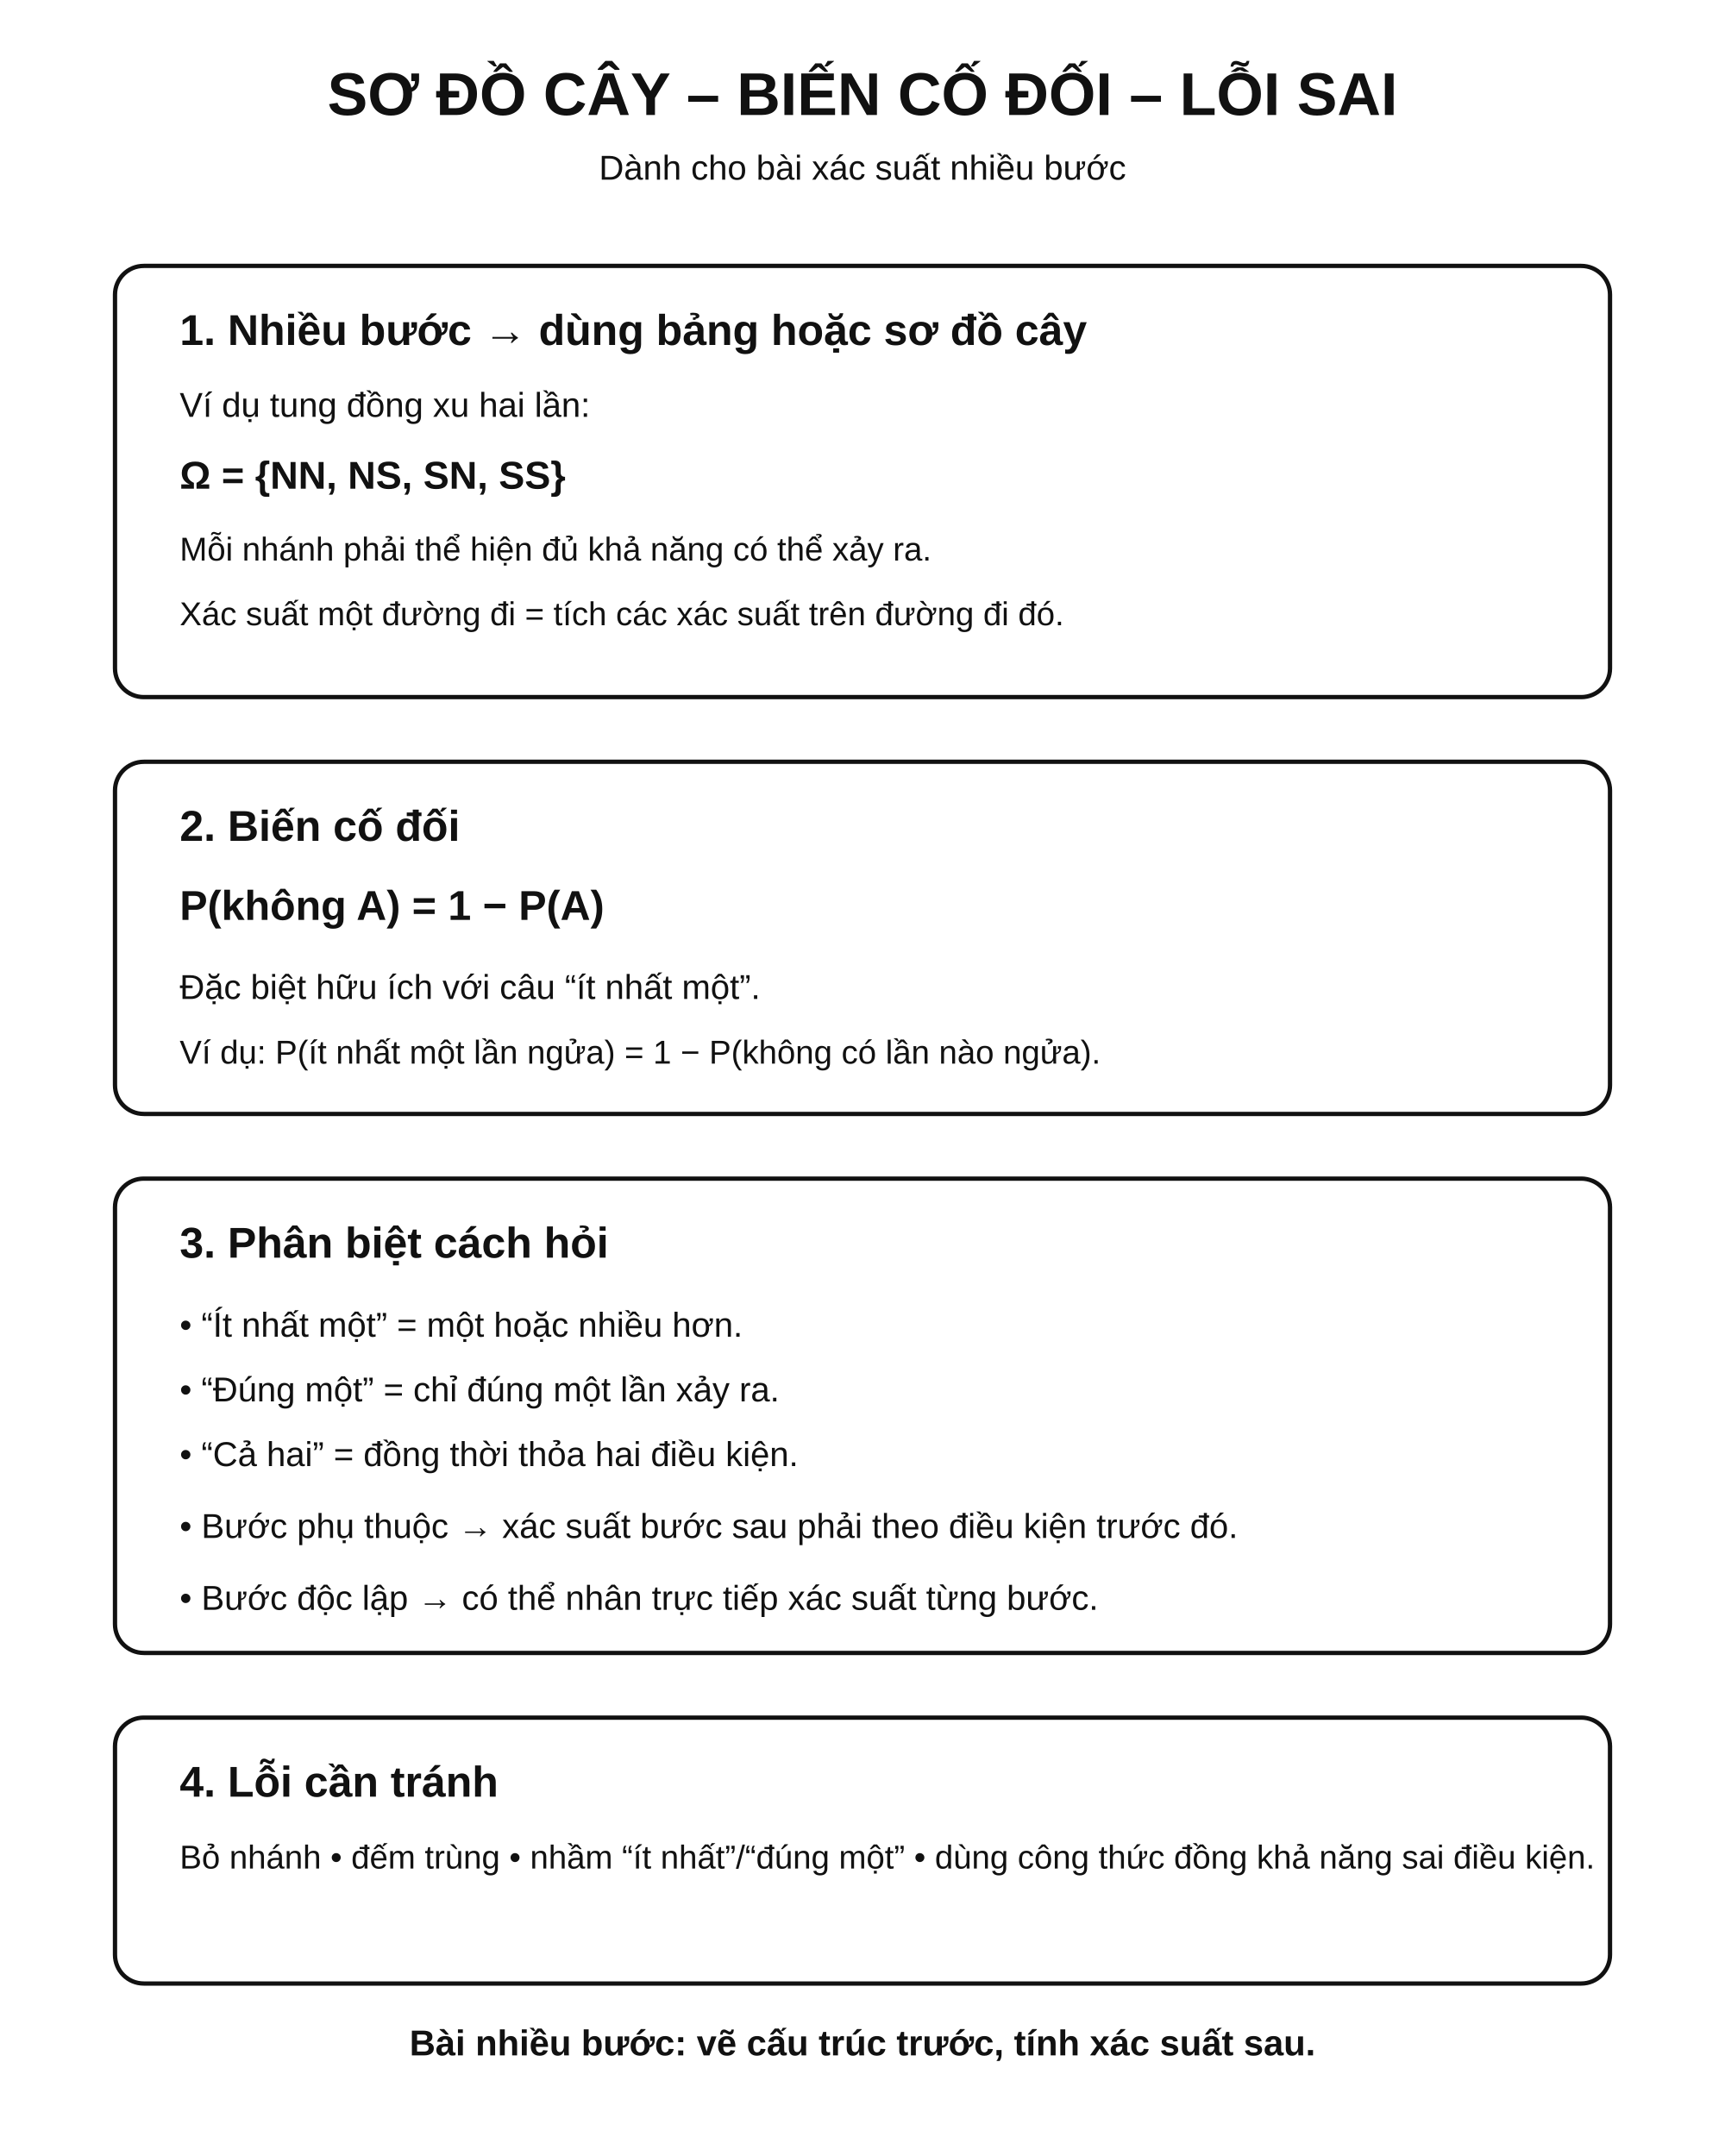
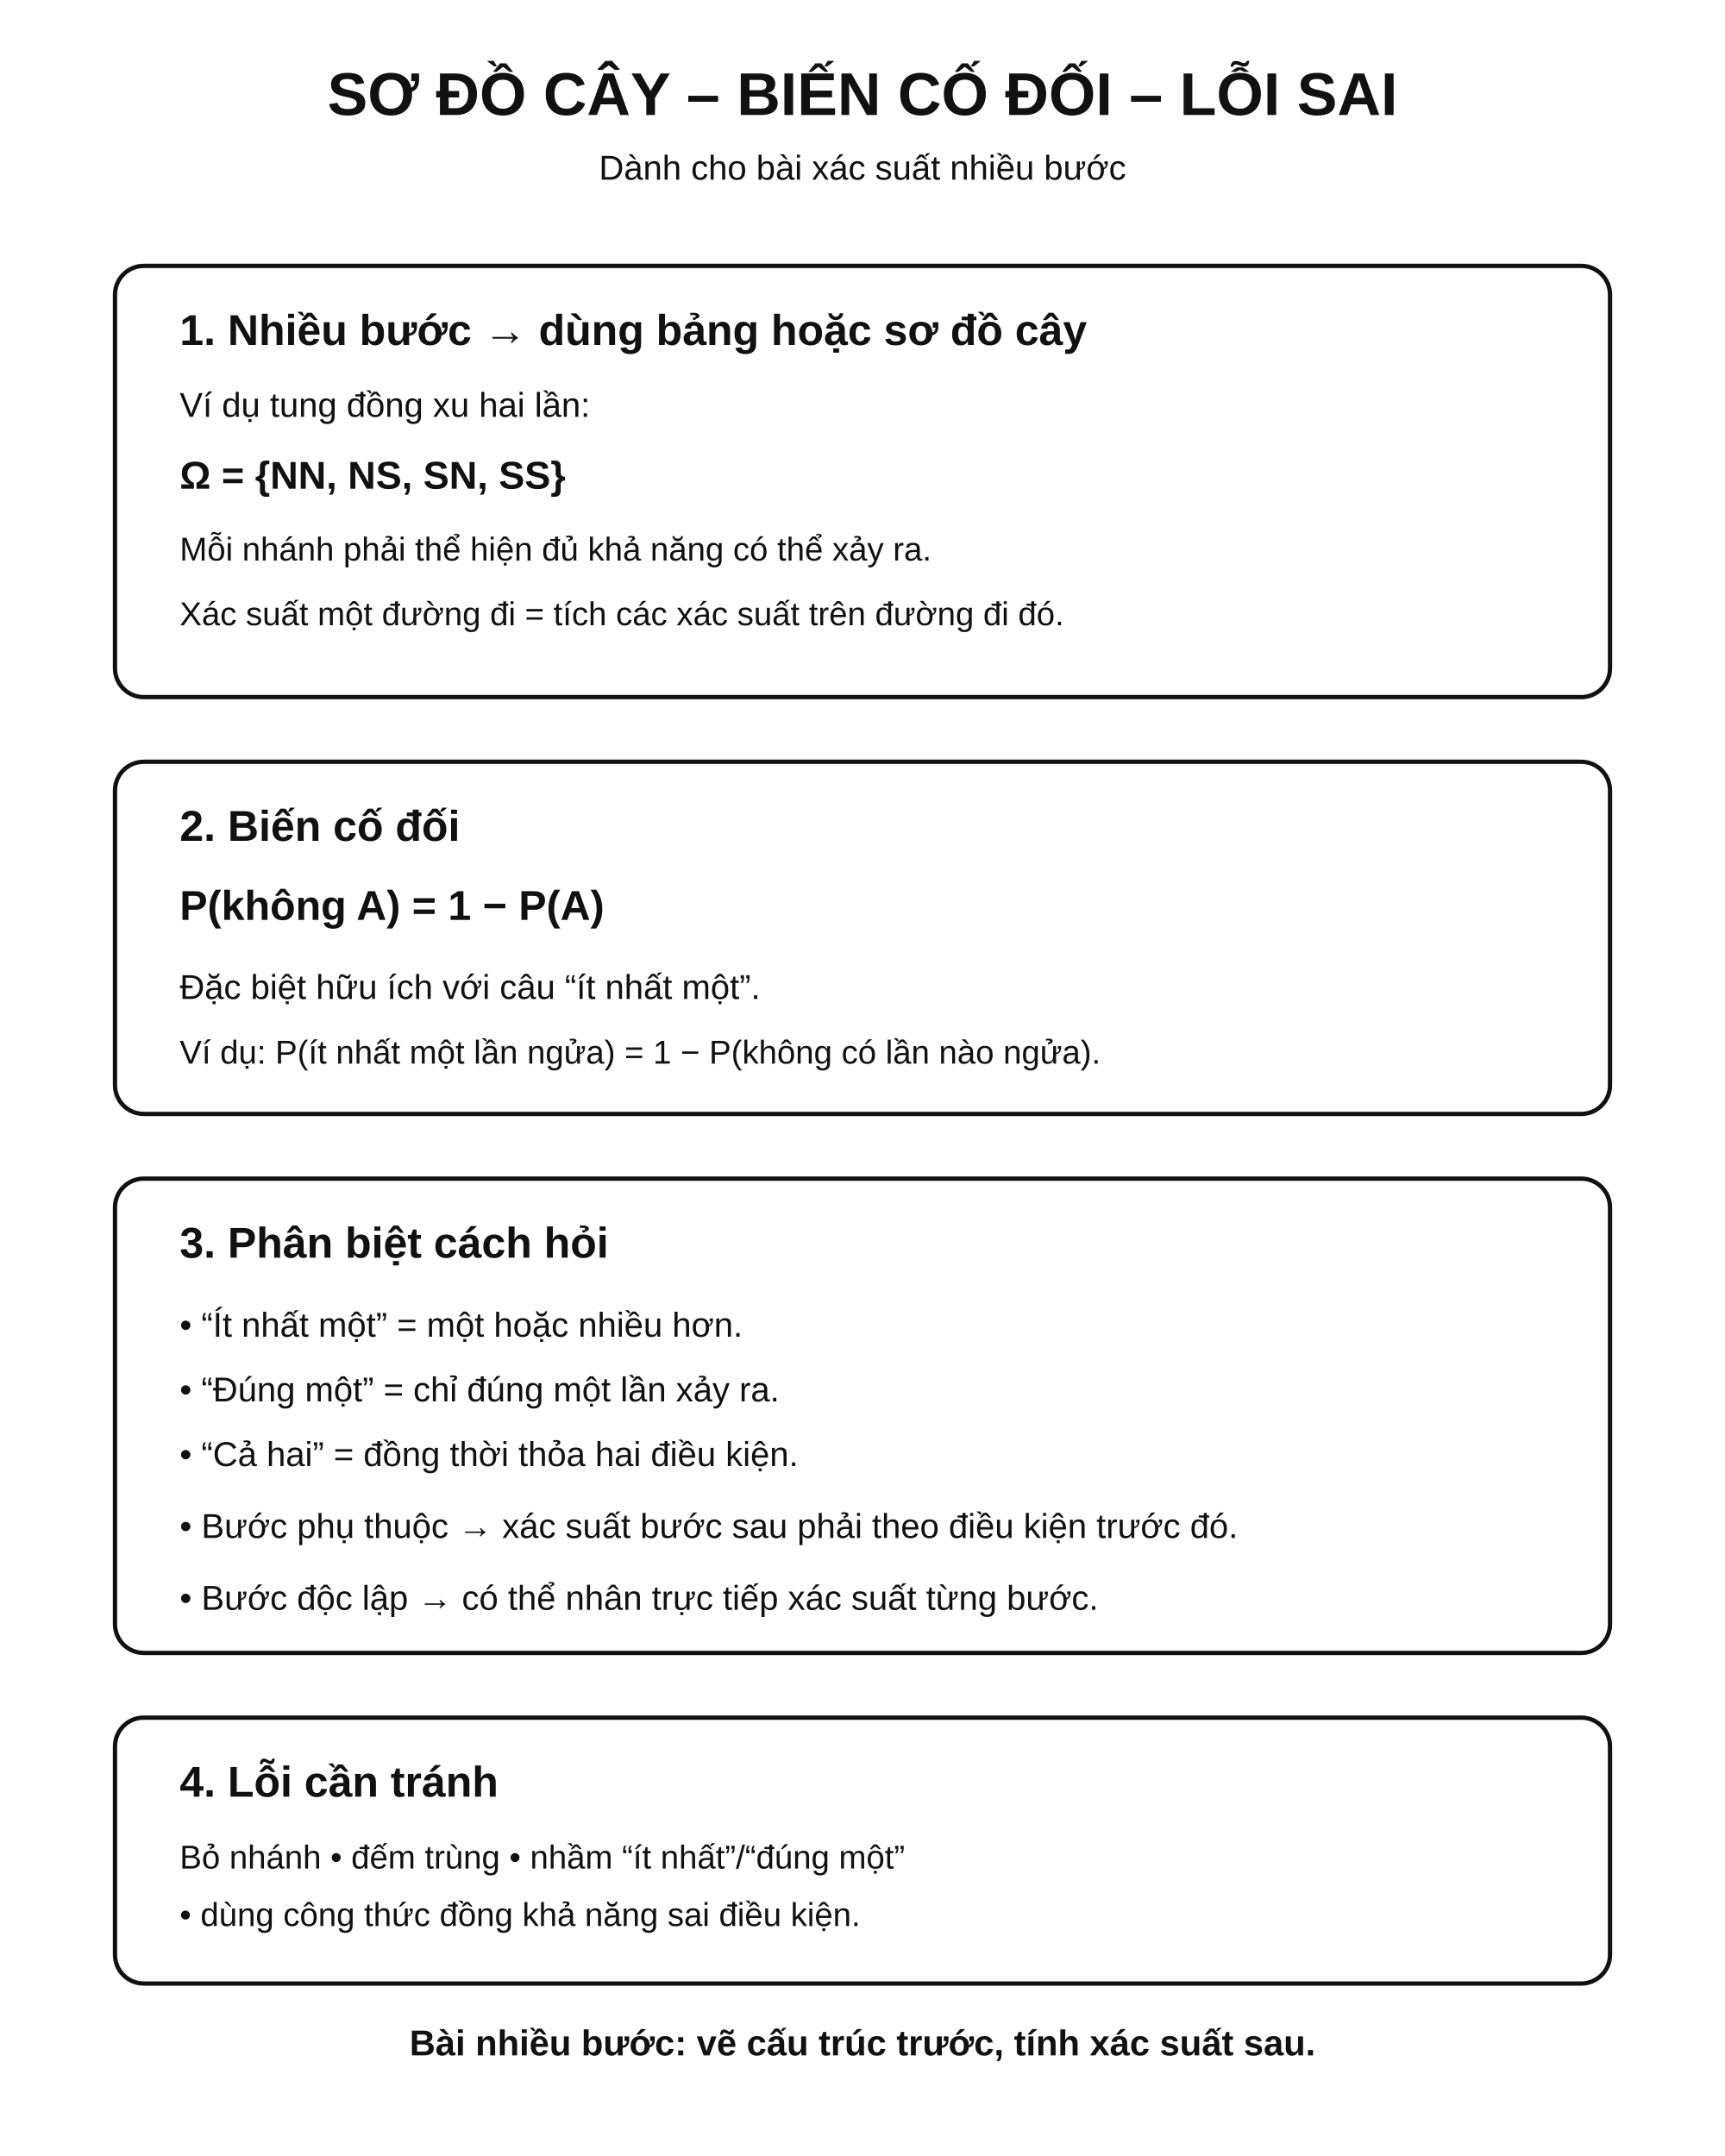
<svg xmlns="http://www.w3.org/2000/svg" width="1200" height="1500" viewBox="0 0 1200 1500">
  <rect width="1200" height="1500" fill="white" />
  <g font-family="Arial,Helvetica,sans-serif" fill="#111">
    <text x="600" y="80" text-anchor="middle" font-size="42" font-weight="700">SƠ ĐỒ CÂY – BIẾN CỐ ĐỐI – LỖI SAI</text>
    <text x="600" y="125" text-anchor="middle" font-size="24">Dành cho bài xác suất nhiều bước</text>
    <g stroke="#111" fill="none" stroke-width="3">
      <rect x="80" y="185" width="1040" height="300" rx="20" />
      <rect x="80" y="530" width="1040" height="245" rx="20" />
      <rect x="80" y="820" width="1040" height="330" rx="20" />
      <rect x="80" y="1195" width="1040" height="185" rx="20" />
    </g>
    <text x="125" y="240" font-size="30" font-weight="700">1. Nhiều bước → dùng bảng hoặc sơ đồ cây</text>
    <text x="125" y="290" font-size="24">Ví dụ tung đồng xu hai lần:</text>
    <text x="125" y="340" font-size="27" font-weight="700">Ω = {NN, NS, SN, SS}</text>
    <text x="125" y="390" font-size="23">Mỗi nhánh phải thể hiện đủ khả năng có thể xảy ra.</text>
    <text x="125" y="435" font-size="23">Xác suất một đường đi = tích các xác suất trên đường đi đó.</text>
    <text x="125" y="585" font-size="30" font-weight="700">2. Biến cố đối</text>
    <text x="125" y="640" font-size="29" font-weight="700">P(không A) = 1 − P(A)</text>
    <text x="125" y="695" font-size="24">Đặc biệt hữu ích với câu “ít nhất một”.</text>
    <text x="125" y="740" font-size="23">Ví dụ: P(ít nhất một lần ngửa) = 1 − P(không có lần nào ngửa).</text>
    <text x="125" y="875" font-size="30" font-weight="700">3. Phân biệt cách hỏi</text>
    <text x="125" y="930" font-size="24">• “Ít nhất một” = một hoặc nhiều hơn.</text>
    <text x="125" y="975" font-size="24">• “Đúng một” = chỉ đúng một lần xảy ra.</text>
    <text x="125" y="1020" font-size="24">• “Cả hai” = đồng thời thỏa hai điều kiện.</text>
    <text x="125" y="1070" font-size="24">• Bước phụ thuộc → xác suất bước sau phải theo điều kiện trước đó.</text>
    <text x="125" y="1120" font-size="24">• Bước độc lập → có thể nhân trực tiếp xác suất từng bước.</text>
    <text x="125" y="1250" font-size="30" font-weight="700">4. Lỗi cần tránh</text>
-     <text x="125" y="1300" font-size="23">Bỏ nhánh • đếm trùng • nhầm “ít nhất”/“đúng một” • dùng công thức đồng khả năng sai điều kiện.</text>
+     <text x="125" y="1300" font-size="23">Bỏ nhánh • đếm trùng • nhầm “ít nhất”/“đúng một”</text>
+     <text x="125" y="1340" font-size="23">• dùng công thức đồng khả năng sai điều kiện.</text>
    <text x="600" y="1430" text-anchor="middle" font-size="25" font-weight="700">Bài nhiều bước: vẽ cấu trúc trước, tính xác suất sau.</text>
  </g>
</svg>
